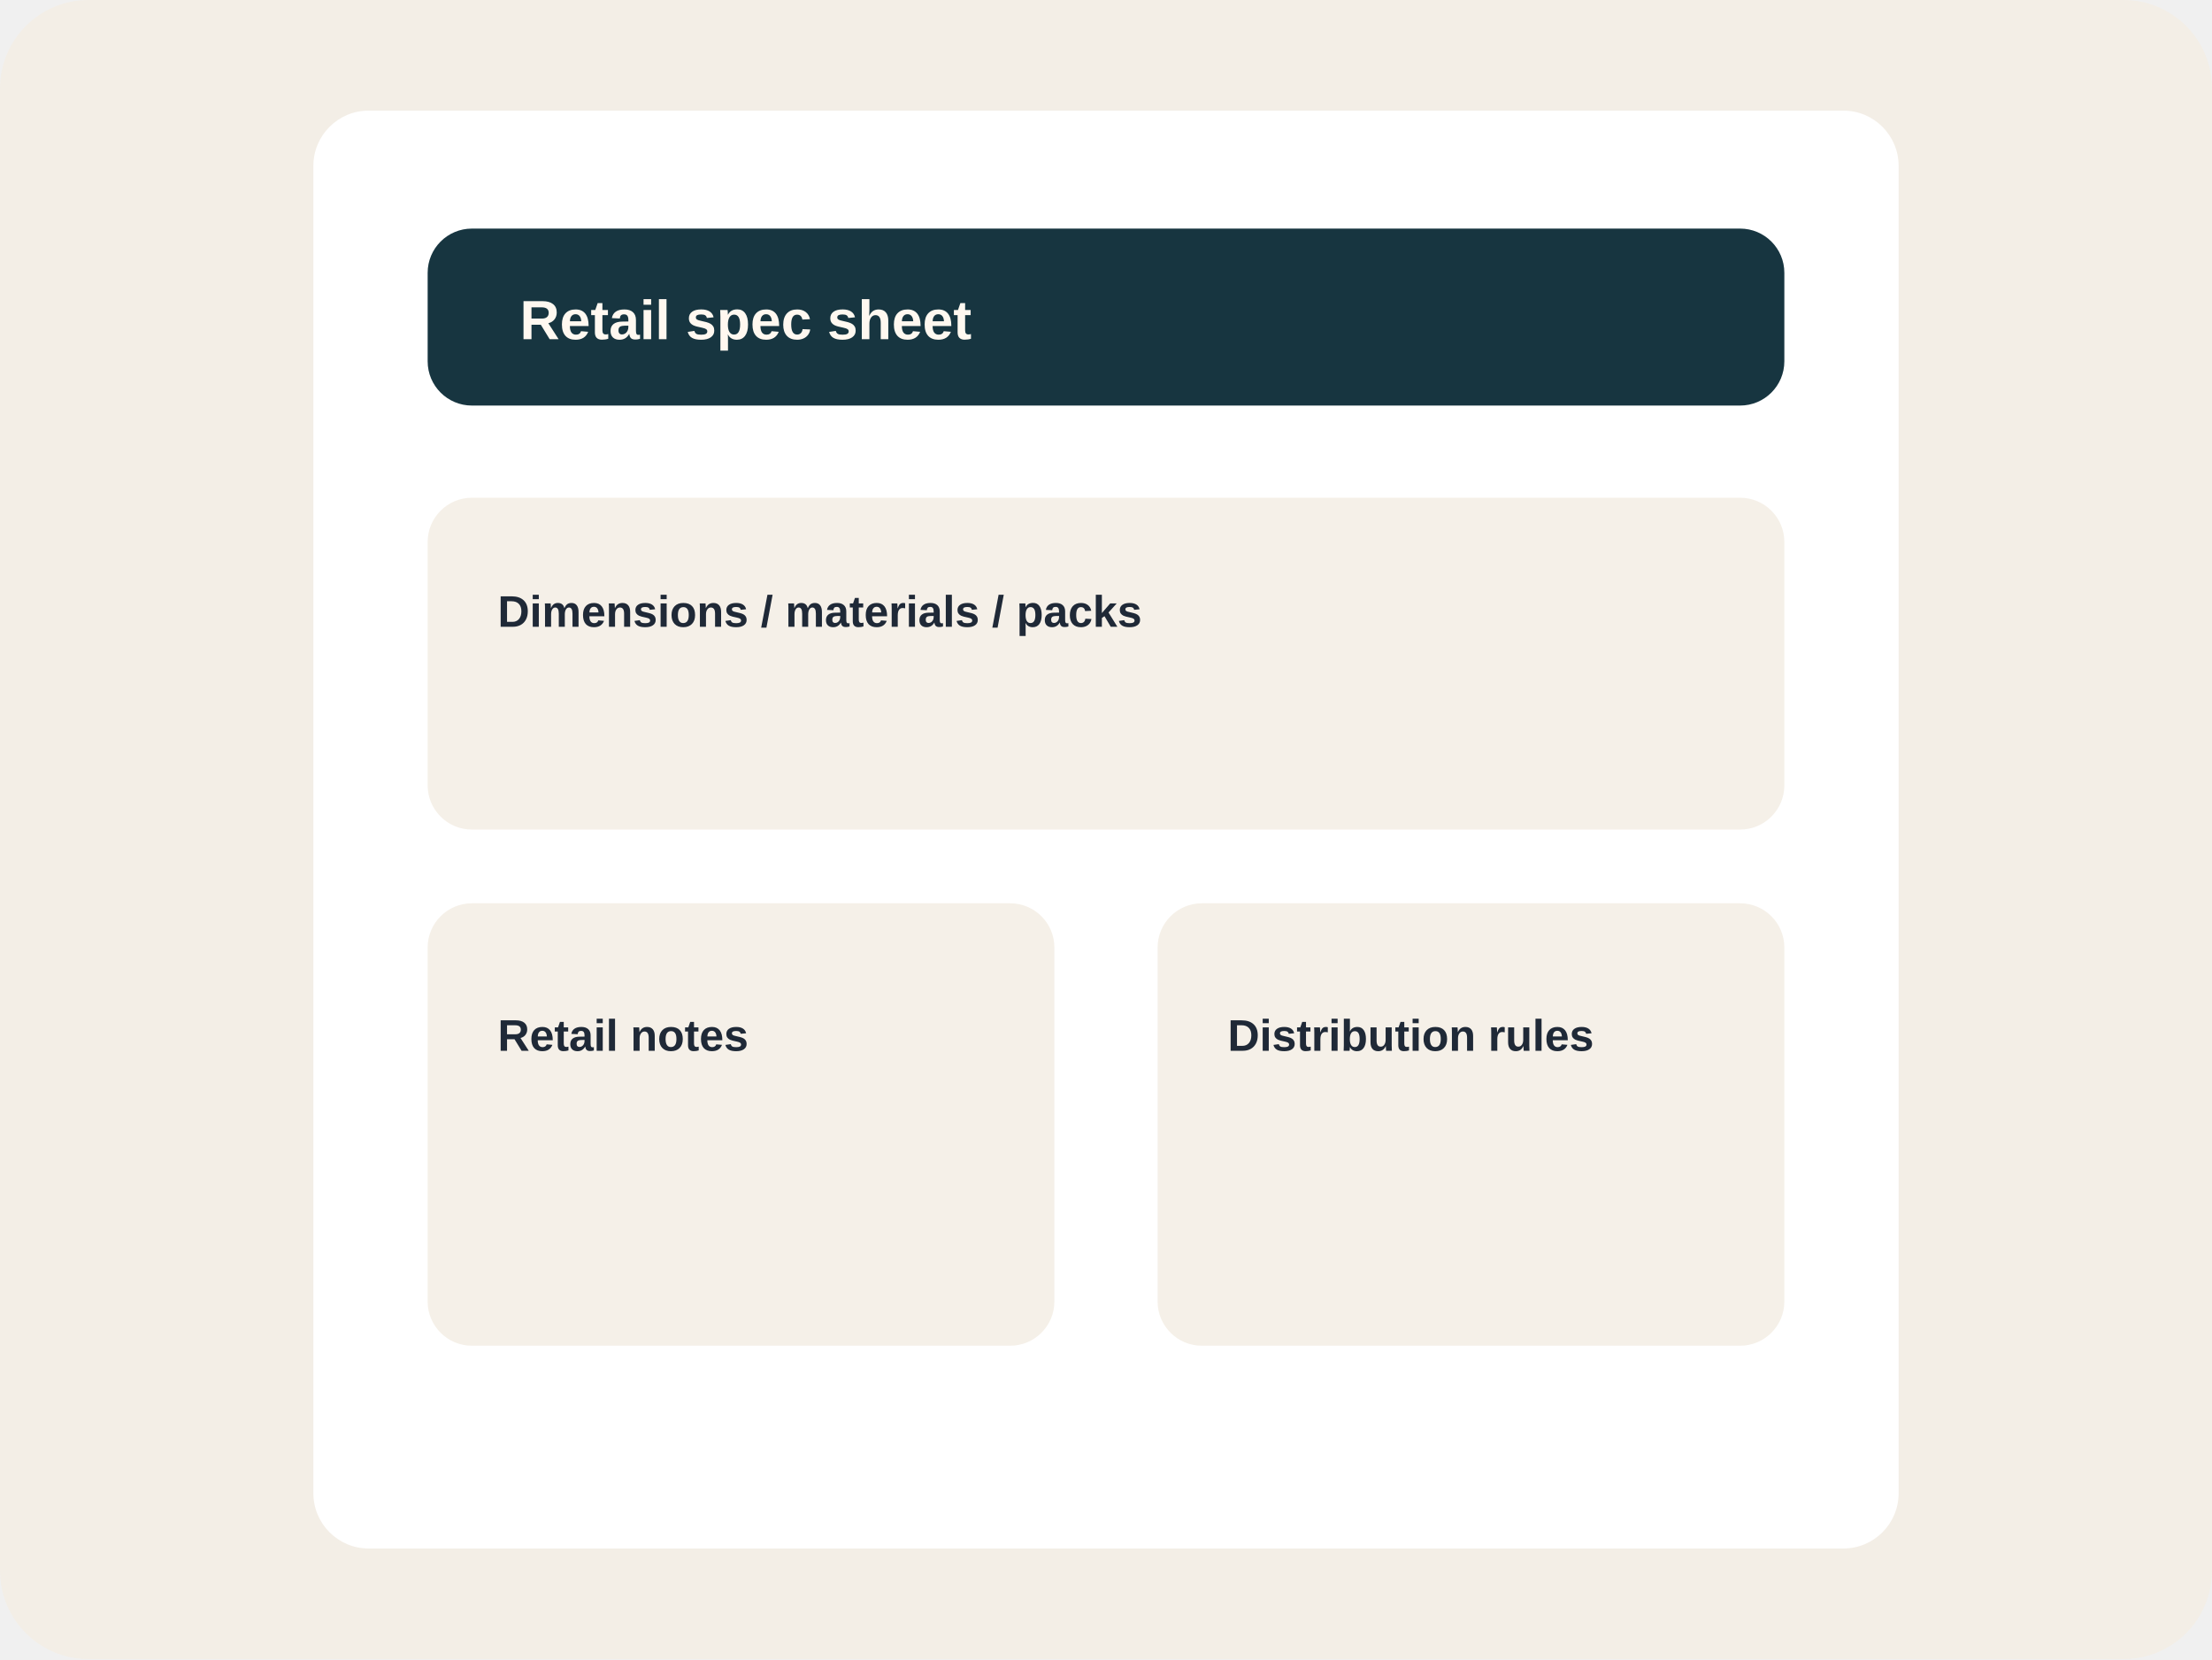
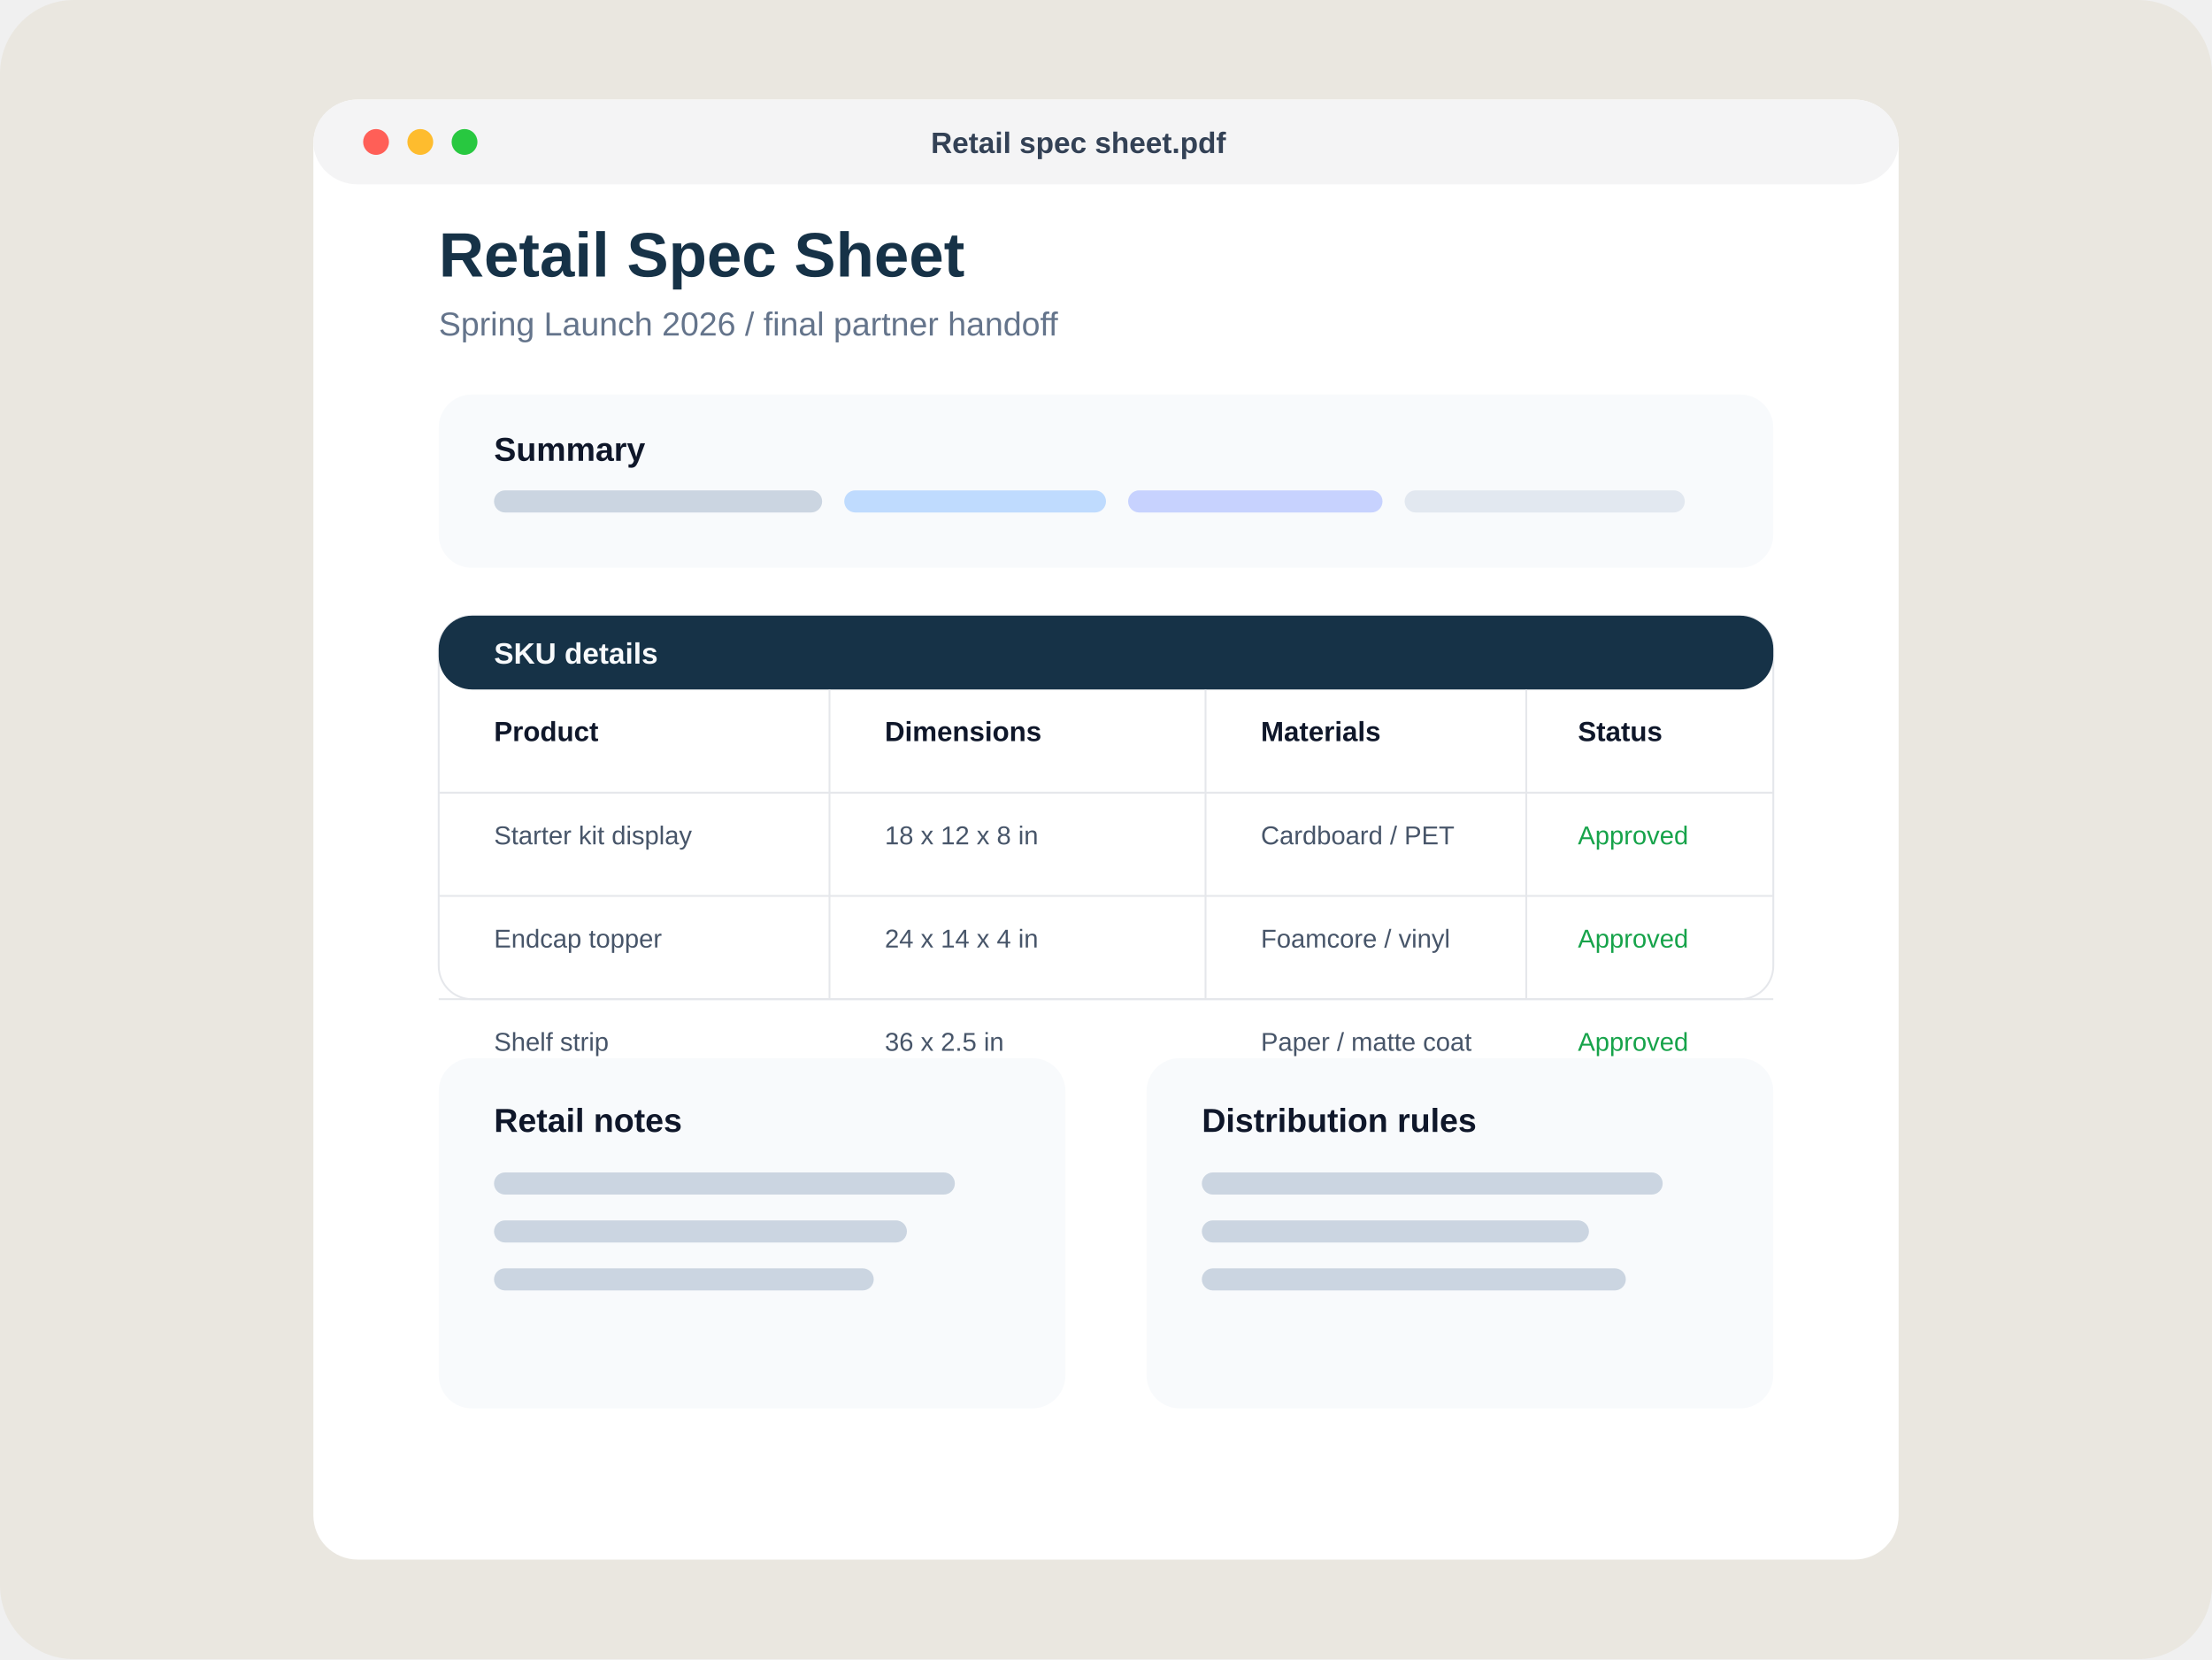
<svg xmlns="http://www.w3.org/2000/svg" width="1200" height="900" viewBox="0 0 1200 900" fill="none">
-   <rect width="1200" height="900" rx="48" fill="#F3EEE6" />
-   <rect x="170" y="60" width="860" height="780" rx="30" fill="white" />
-   <rect x="232" y="124" width="736" height="96" rx="24" fill="#173540" />
-   <text x="282" y="184" fill="#FFF8F0" font-family="Arial, sans-serif" font-size="30" font-weight="700">Retail spec sheet</text>
-   <rect x="232" y="270" width="736" height="180" rx="24" fill="#F5F0E8" />
-   <rect x="232" y="490" width="340" height="240" rx="24" fill="#F5F0E8" />
-   <rect x="628" y="490" width="340" height="240" rx="24" fill="#F5F0E8" />
-   <text x="270" y="340" fill="#1F2937" font-family="Arial, sans-serif" font-size="24" font-weight="700">Dimensions / materials / packs</text>
-   <text x="270" y="570" fill="#1F2937" font-family="Arial, sans-serif" font-size="24" font-weight="700">Retail notes</text>
-   <text x="666" y="570" fill="#1F2937" font-family="Arial, sans-serif" font-size="24" font-weight="700">Distribution rules</text>
+   <rect width="1200" height="900" rx="40" fill="#EAE7E0" />
+   <rect x="170" y="54" width="860" height="792" rx="24" fill="#FFFFFF" />
+   <rect x="170" y="54" width="860" height="46" rx="24" fill="#F4F4F5" />
+   <circle cx="204" cy="77" r="7" fill="#FF5F57" />
+   <circle cx="228" cy="77" r="7" fill="#FEBC2E" />
+   <circle cx="252" cy="77" r="7" fill="#28C840" />
+   <text x="505" y="83" fill="#334155" font-family="Arial, sans-serif" font-size="16" font-weight="700">Retail spec sheet.pdf</text>
+   <text x="238" y="150" fill="#163247" font-family="Arial, sans-serif" font-size="34" font-weight="700">Retail Spec Sheet</text>
+   <text x="238" y="182" fill="#64748B" font-family="Arial, sans-serif" font-size="18">Spring Launch 2026 / final partner handoff</text>
+   <rect x="238" y="214" width="724" height="94" rx="18" fill="#F8FAFC" />
+   <text x="268" y="250" fill="#0F172A" font-family="Arial, sans-serif" font-size="18" font-weight="700">Summary</text>
+   <rect x="268" y="266" width="178" height="12" rx="6" fill="#CBD5E1" />
+   <rect x="458" y="266" width="142" height="12" rx="6" fill="#BFDBFE" />
+   <rect x="612" y="266" width="138" height="12" rx="6" fill="#C7D2FE" />
+   <rect x="762" y="266" width="152" height="12" rx="6" fill="#E2E8F0" />
+   <rect x="238" y="334" width="724" height="208" rx="18" fill="#FFFFFF" stroke="#E5E7EB" />
+   <rect x="238" y="334" width="724" height="40" rx="18" fill="#163247" />
+   <text x="268" y="360" fill="#F8FAFC" font-family="Arial, sans-serif" font-size="16" font-weight="700">SKU details</text>
+   <line x1="238" y1="430" x2="962" y2="430" stroke="#E5E7EB" />
+   <line x1="238" y1="486" x2="962" y2="486" stroke="#E5E7EB" />
+   <line x1="238" y1="542" x2="962" y2="542" stroke="#E5E7EB" />
+   <line x1="450" y1="374" x2="450" y2="542" stroke="#E5E7EB" />
+   <line x1="654" y1="374" x2="654" y2="542" stroke="#E5E7EB" />
+   <line x1="828" y1="374" x2="828" y2="542" stroke="#E5E7EB" />
+   <text x="268" y="402" fill="#0F172A" font-family="Arial, sans-serif" font-size="15" font-weight="700">Product</text>
+   <text x="480" y="402" fill="#0F172A" font-family="Arial, sans-serif" font-size="15" font-weight="700">Dimensions</text>
+   <text x="684" y="402" fill="#0F172A" font-family="Arial, sans-serif" font-size="15" font-weight="700">Materials</text>
+   <text x="856" y="402" fill="#0F172A" font-family="Arial, sans-serif" font-size="15" font-weight="700">Status</text>
+   <text x="268" y="458" fill="#475569" font-family="Arial, sans-serif" font-size="14">Starter kit display</text>
+   <text x="480" y="458" fill="#475569" font-family="Arial, sans-serif" font-size="14">18 x 12 x 8 in</text>
+   <text x="684" y="458" fill="#475569" font-family="Arial, sans-serif" font-size="14">Cardboard / PET</text>
+   <text x="856" y="458" fill="#16A34A" font-family="Arial, sans-serif" font-size="14">Approved</text>
+   <text x="268" y="514" fill="#475569" font-family="Arial, sans-serif" font-size="14">Endcap topper</text>
+   <text x="480" y="514" fill="#475569" font-family="Arial, sans-serif" font-size="14">24 x 14 x 4 in</text>
+   <text x="684" y="514" fill="#475569" font-family="Arial, sans-serif" font-size="14">Foamcore / vinyl</text>
+   <text x="856" y="514" fill="#16A34A" font-family="Arial, sans-serif" font-size="14">Approved</text>
+   <text x="268" y="570" fill="#475569" font-family="Arial, sans-serif" font-size="14">Shelf strip</text>
+   <text x="480" y="570" fill="#475569" font-family="Arial, sans-serif" font-size="14">36 x 2.5 in</text>
+   <text x="684" y="570" fill="#475569" font-family="Arial, sans-serif" font-size="14">Paper / matte coat</text>
+   <text x="856" y="570" fill="#16A34A" font-family="Arial, sans-serif" font-size="14">Approved</text>
+   <rect x="238" y="574" width="340" height="190" rx="18" fill="#F8FAFC" />
+   <rect x="622" y="574" width="340" height="190" rx="18" fill="#F8FAFC" />
+   <text x="268" y="614" fill="#0F172A" font-family="Arial, sans-serif" font-size="18" font-weight="700">Retail notes</text>
+   <rect x="268" y="636" width="250" height="12" rx="6" fill="#CBD5E1" />
+   <rect x="268" y="662" width="224" height="12" rx="6" fill="#CBD5E1" />
+   <rect x="268" y="688" width="206" height="12" rx="6" fill="#CBD5E1" />
+   <text x="652" y="614" fill="#0F172A" font-family="Arial, sans-serif" font-size="18" font-weight="700">Distribution rules</text>
+   <rect x="652" y="636" width="250" height="12" rx="6" fill="#CBD5E1" />
+   <rect x="652" y="662" width="210" height="12" rx="6" fill="#CBD5E1" />
+   <rect x="652" y="688" width="230" height="12" rx="6" fill="#CBD5E1" />
</svg>
